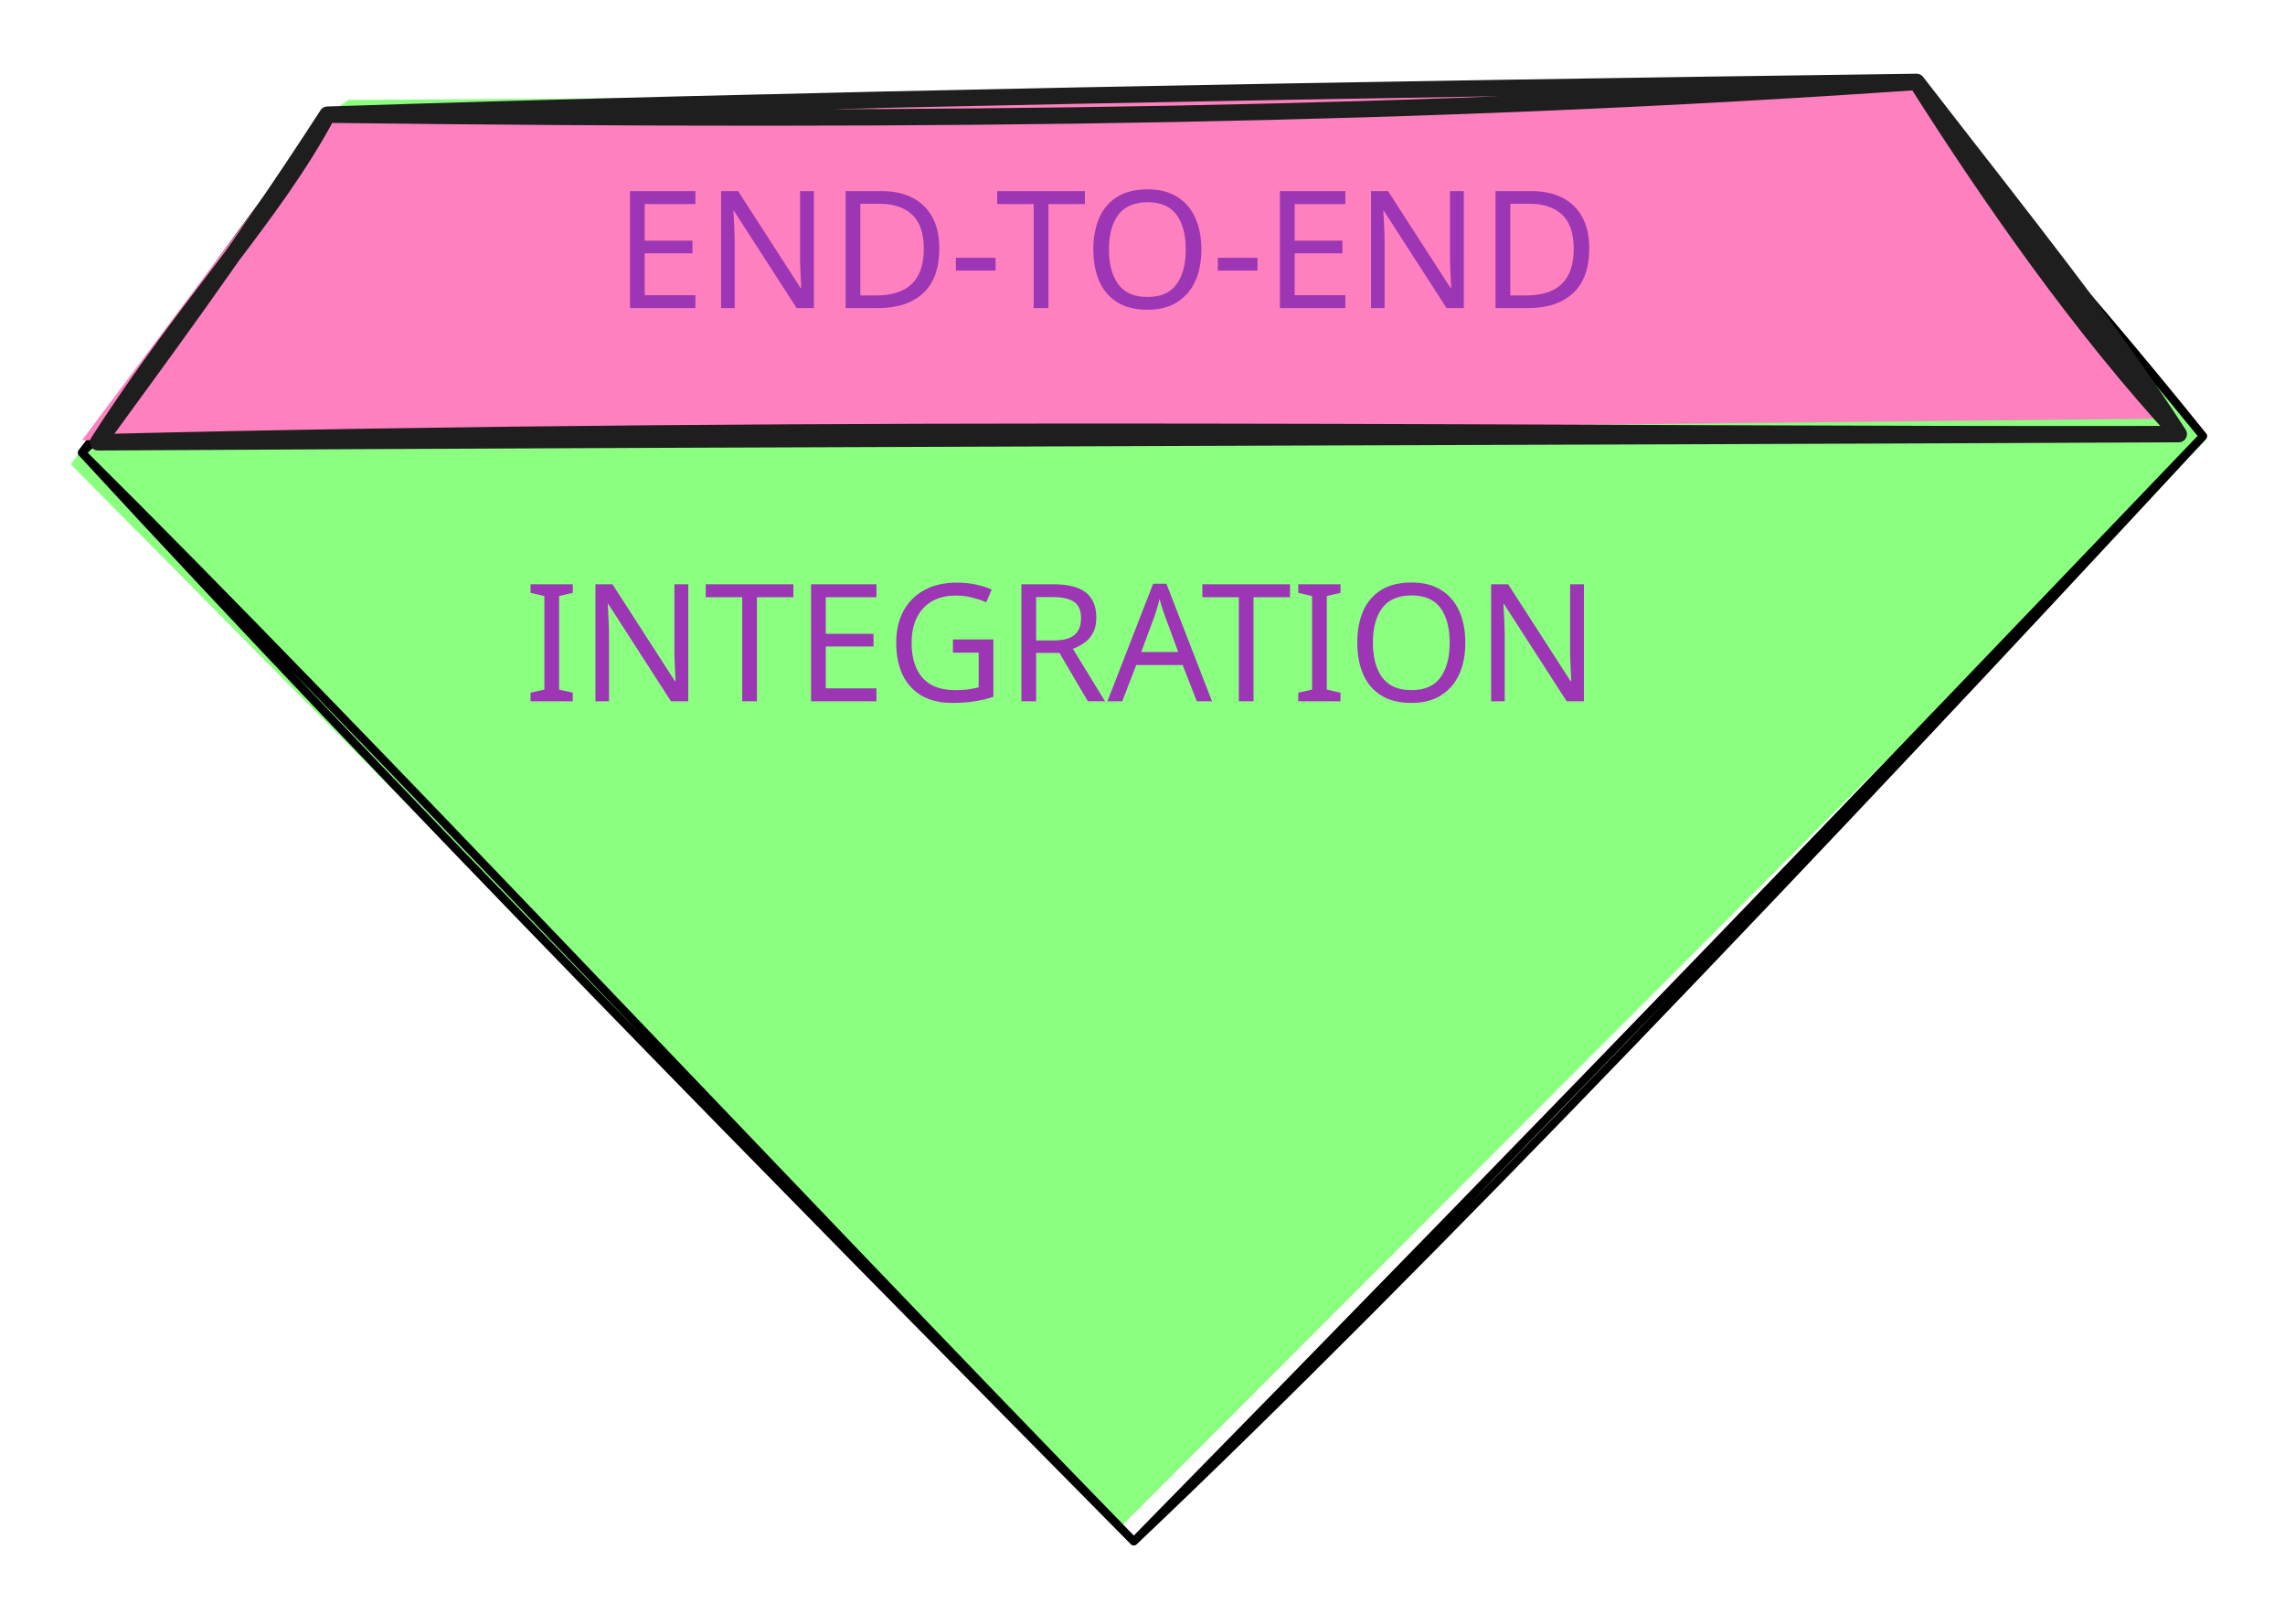
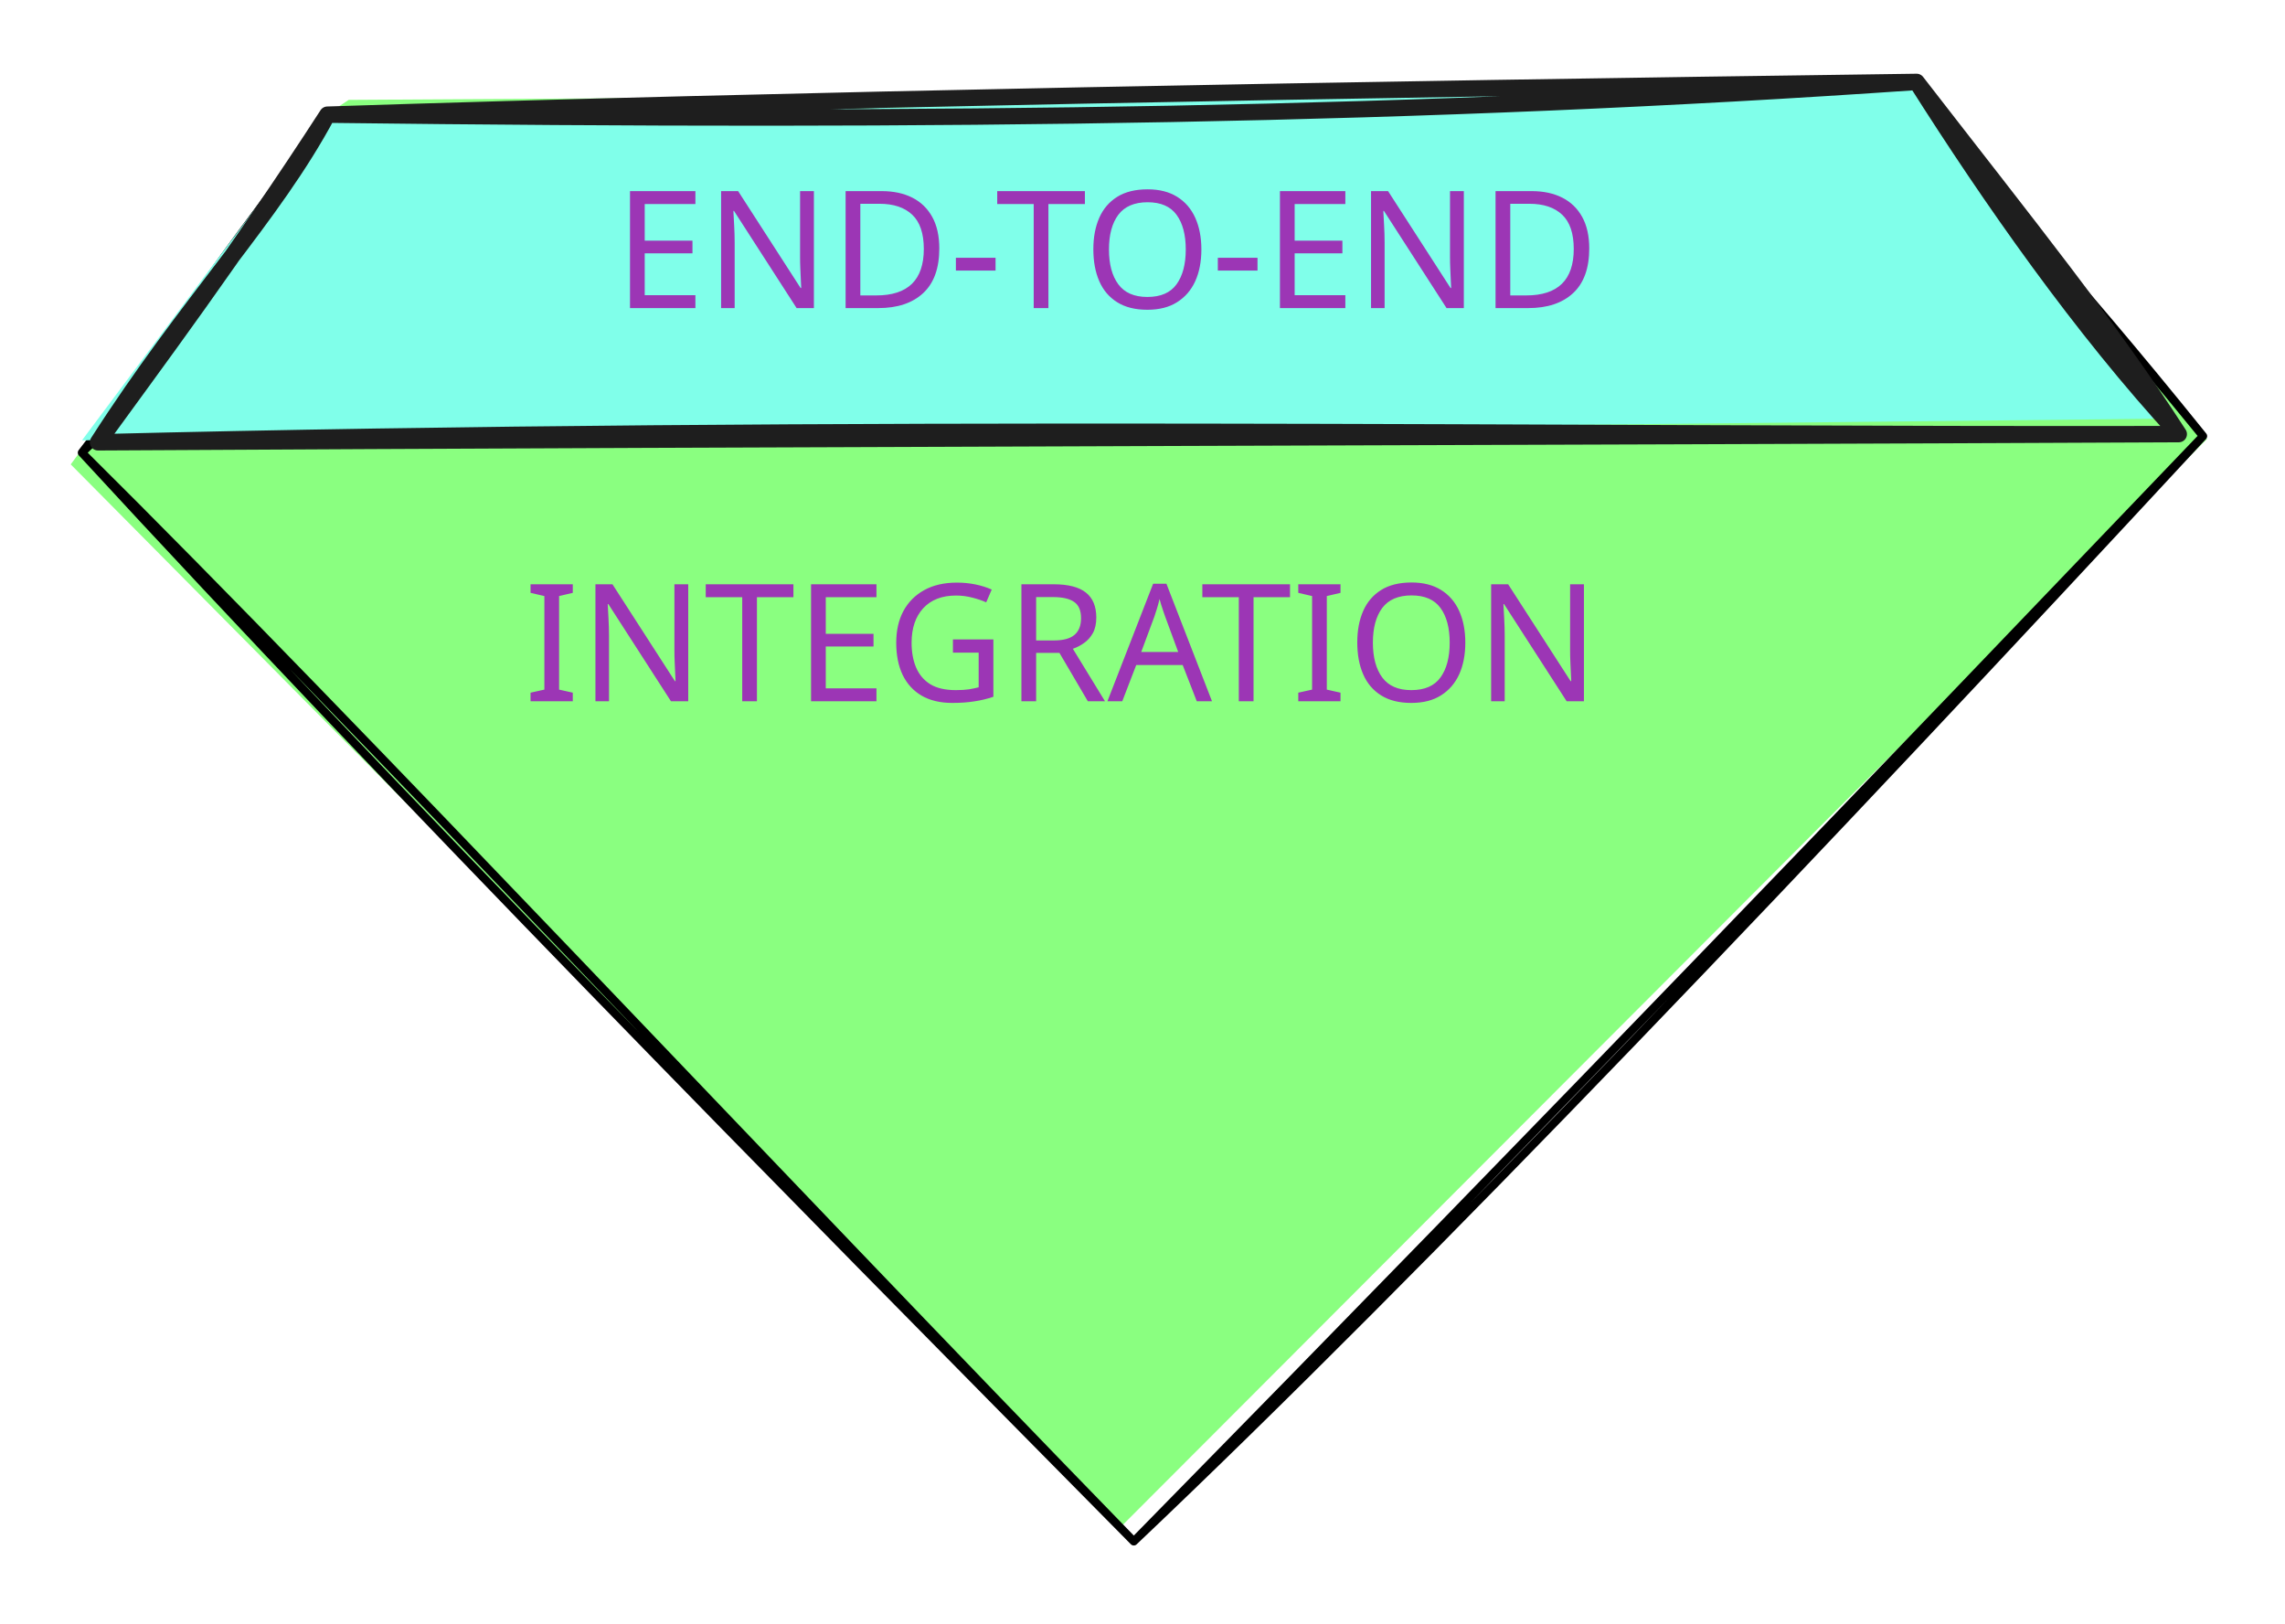
<svg xmlns="http://www.w3.org/2000/svg" version="1.1" viewBox="0 0 278.937 198.188" width="278.937" height="198.188">
  <defs>
    <style class="style-fonts">
      @font-face {
        font-family: "Virgil";
        src: url("https://file%2B.vscode-resource.vscode-cdn.net/home/nino/.vscode/extensions/pomdtr.excalidraw-editor-3.7.4/public//dist/excalidraw-assets/Virgil.woff2");
      }
      @font-face {
        font-family: "Cascadia";
        src: url("https://file%2B.vscode-resource.vscode-cdn.net/home/nino/.vscode/extensions/pomdtr.excalidraw-editor-3.7.4/public//dist/excalidraw-assets/Cascadia.woff2");
      }
      @font-face {
        font-family: "Assistant";
        src: url("https://file%2B.vscode-resource.vscode-cdn.net/home/nino/.vscode/extensions/pomdtr.excalidraw-editor-3.7.4/public//dist/excalidraw-assets/Assistant-Regular.woff2");
      }
    </style>
  </defs>
  <g stroke-linecap="round">
    <g transform="translate(40.83592 13.64416) rotate(0 98.63246 86.74101)" fill-rule="evenodd">
      <path d="M1.73 -1.45 L193.11 -2.61 L228.59 39.94 L96.13 172.62 L-32.2 43.05 L-0.49 0.03" stroke="none" stroke-width="0" fill="#8aff80" fill-rule="evenodd" />
      <path d="M0 0 C44.65 -0.92, 89.15 1.63, 193.37 -1.06 M0 0 C46.04 0, 90.29 0.69, 193.37 -1.06 M193.37 -1.06 C205.88 13.43, 216.3 25.08, 228.1 39.6 M193.37 -1.06 C201.76 9.06, 210.87 18.2, 228.1 39.6 M228.1 39.6 C188.33 81.15, 151.46 119.64, 97.57 174.54 M228.1 39.6 C180.98 90.47, 133.03 140.92, 97.57 174.54 M97.57 174.54 C51.7 127.38, 4.05 76.23, -30.84 41.62 M97.57 174.54 C52.85 129.29, 8.62 84.44, -30.84 41.62 M-30.84 41.62 C-19.9 31.28, -12.97 18.25, 0 0 M-30.84 41.62 C-21.48 29.53, -13.61 17, 0 0 M0 0 C0 0, 0 0, 0 0 M0 0 C0 0, 0 0, 0 0" stroke="#000000" stroke-width="1" fill="none" />
    </g>
  </g>
  <mask />
  <g stroke-linecap="round">
    <g transform="translate(39.96838 14) rotate(0 99 18)" fill-rule="evenodd">
-       <path d="M0.74 -1.32 L-29.96 39.76 L224.54 37.11 L194.76 -4.21 L-0.93 0.98" stroke="none" stroke-width="0" fill="#ff80bf" fill-rule="evenodd" />
+       <path d="M0.74 -1.32 L-29.96 39.76 L224.54 37.11 L194.76 -4.21 L-0.93 0.98" stroke="none" stroke-width="0" fill="#80ffea" fill-rule="evenodd" />
      <path d="M0 0 C-6.71 12.54, -17.01 22.85, -28 40 M0 0 C-11.03 17.06, -21.51 31.04, -28 40 M-28 40 C62.55 37.75, 153.44 39.16, 226 39 M-28 40 C61.12 39.5, 148.86 39.36, 226 39 M226 39 C214.13 26.15, 202.99 10.19, 194 -4 M226 39 C217.27 25.51, 207.84 13.88, 194 -4 M194 -4 C134.17 0.14, 76.1 0.93, 0 0 M194 -4 C124.36 -3.07, 56.29 -1.83, 0 0 M0 0 C0 0, 0 0, 0 0 M0 0 C0 0, 0 0, 0 0" stroke="#1e1e1e" stroke-width="2" fill="none" />
    </g>
  </g>
  <mask />
  <g transform="translate(74.96838 22.09412) rotate(0 65.47993 12.5)">
    <text x="0" y="0" font-family="Virgil, Segoe UI Emoji" font-size="20px" fill="#9c36b5" text-anchor="start" style="white-space: pre;" direction="ltr" dominant-baseline="text-before-edge">END-TO-END</text>
  </g>
  <g transform="translate(63.96838 70.09412) rotate(0 75.08994 12.5)">
    <text x="0" y="0" font-family="Virgil, Segoe UI Emoji" font-size="20px" fill="#9c36b5" text-anchor="start" style="white-space: pre;" direction="ltr" dominant-baseline="text-before-edge">INTEGRATION</text>
  </g>
</svg>
